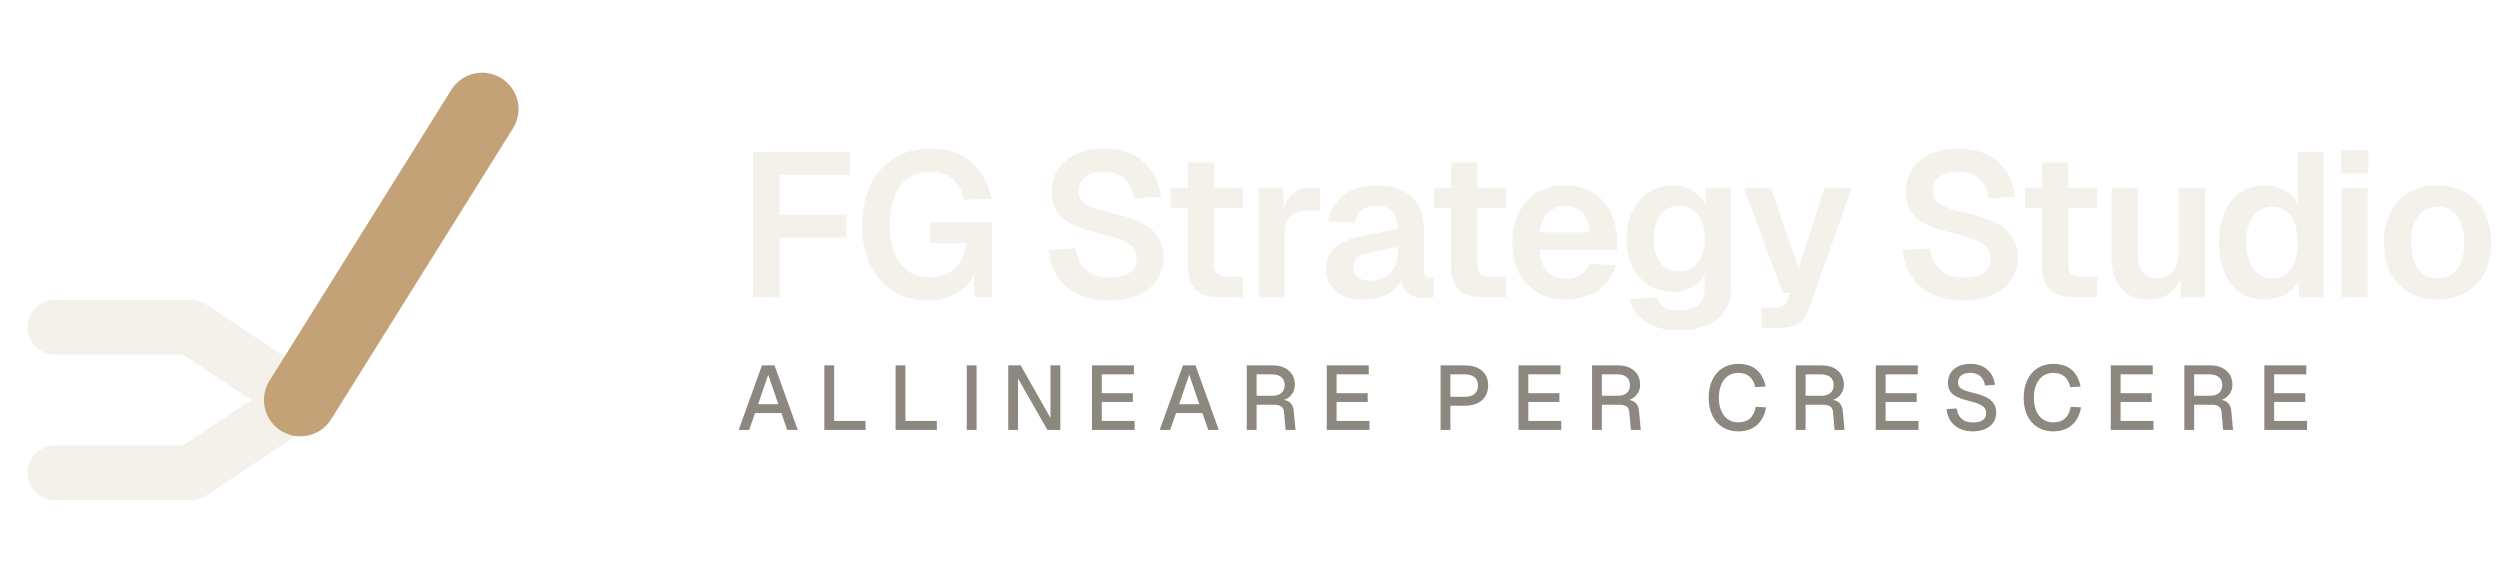
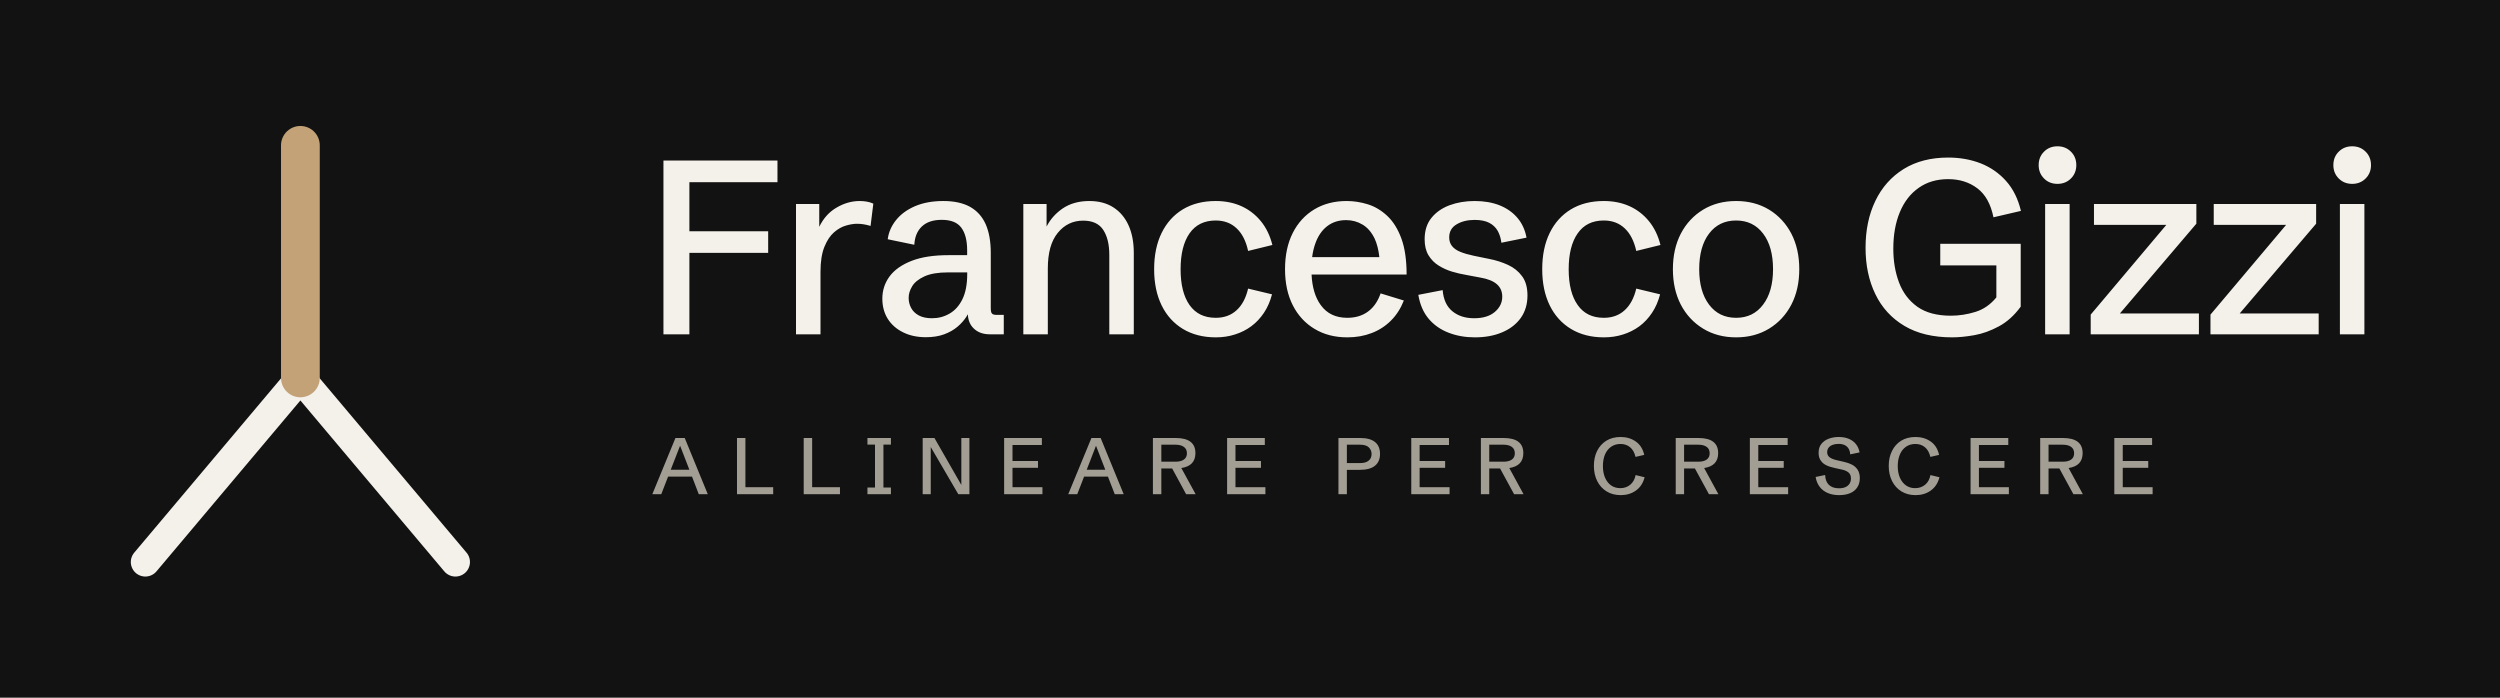
- <svg xmlns="http://www.w3.org/2000/svg" width="275" height="64" viewBox="0 0 274.93 64.00" role="img" aria-label="FG Strategy Studio">
-   <g>
-     <path d="M6 36 H21 L33 44" fill="none" stroke="#F4F1EA" stroke-width="6" stroke-linecap="round" stroke-linejoin="round" />
-     <path d="M6 52 H21 L33 44" fill="none" stroke="#F4F1EA" stroke-width="6" stroke-linecap="round" stroke-linejoin="round" />
-     <path d="M33 44 L53 12" fill="none" stroke="#C2A276" stroke-width="8" stroke-linecap="round" />
+ <svg xmlns="http://www.w3.org/2000/svg" width="344" height="96" viewBox="0 0 344 96" role="img" aria-label="Francesco Gizzi — Allineare per crescere">
+   <rect width="344" height="96" fill="#121212" />
+   <g transform="translate(8 14.66667) scale(0.6666667)">
+     <path d="M18 94 L50 56 M82 94 L50 56" fill="none" stroke="#F4F1EA" stroke-width="6" stroke-linecap="round" stroke-linejoin="round" />
+     <path d="M50 56 V8" fill="none" stroke="#C2A276" stroke-width="8" stroke-linecap="round" />
  </g>
-   <path transform="translate(81.00 32.69)" fill="#F4F1EA" d="M1.8 -15.975H12.487V-13.432H4.725V-9.067H12.082V-6.547H4.725V0.0H1.8Z M13.792 -7.965Q13.792 -10.373 14.681 -12.274Q15.57 -14.175 17.258 -15.255Q18.945 -16.335 21.24 -16.335Q24.165 -16.335 25.83 -14.884Q27.495 -13.432 28.035 -10.845L24.997 -10.688Q24.39 -13.792 21.262 -13.792Q19.08 -13.792 17.955 -12.161Q16.83 -10.53 16.83 -7.965Q16.83 -5.332 17.955 -3.757Q19.08 -2.183 21.307 -2.183Q23.04 -2.183 24.086 -3.24Q25.133 -4.297 25.245 -5.962H21.285V-8.235H28.08V0.0H26.19L26.078 -2.407Q25.47 -1.147 24.12 -0.394Q22.77 0.36 21.105 0.36Q18.855 0.36 17.201 -0.698Q15.547 -1.755 14.67 -3.634Q13.792 -5.513 13.792 -7.965Z M34.312 -5.197 37.282 -5.377Q37.508 -3.802 38.441 -2.981Q39.375 -2.16 41.017 -2.16Q42.435 -2.16 43.211 -2.689Q43.987 -3.217 43.987 -4.23Q43.987 -4.905 43.684 -5.355Q43.38 -5.805 42.536 -6.199Q41.692 -6.592 40.095 -6.975Q38.07 -7.447 36.889 -8.021Q35.707 -8.595 35.179 -9.45Q34.65 -10.305 34.65 -11.61Q34.65 -13.005 35.347 -14.074Q36.045 -15.143 37.339 -15.739Q38.633 -16.335 40.41 -16.335Q43.177 -16.335 44.786 -14.884Q46.395 -13.432 46.665 -11.025L43.718 -10.89Q43.56 -12.24 42.694 -13.027Q41.828 -13.815 40.365 -13.815Q39.105 -13.815 38.362 -13.241Q37.62 -12.667 37.62 -11.723Q37.62 -11.047 37.935 -10.642Q38.25 -10.237 39.004 -9.922Q39.758 -9.607 41.22 -9.27Q44.347 -8.595 45.652 -7.425Q46.957 -6.255 46.957 -4.388Q46.957 -2.947 46.215 -1.867Q45.472 -0.787 44.122 -0.214Q42.772 0.36 40.972 0.36Q38.025 0.36 36.27 -1.147Q34.515 -2.655 34.312 -5.197Z M49.635 -3.442V-9.787H47.745V-12.015H49.635V-14.827H52.515V-12.015H55.688V-9.787H52.515V-3.712Q52.515 -2.88 52.864 -2.554Q53.212 -2.228 54.0 -2.228H55.688V0.0H53.123Q51.323 0.0 50.479 -0.833Q49.635 -1.665 49.635 -3.442Z M57.398 -12.015H60.097L60.165 -9.697Q60.525 -10.89 61.234 -11.452Q61.942 -12.015 63.045 -12.015H64.147V-9.54H63.022Q61.627 -9.54 60.953 -8.921Q60.277 -8.303 60.277 -6.93V0.0H57.398Z M64.823 -3.015Q64.823 -4.545 65.779 -5.434Q66.735 -6.322 68.737 -6.705L72.72 -7.492Q72.72 -8.752 72.135 -9.405Q71.55 -10.057 70.425 -10.057Q68.377 -10.057 67.972 -8.19L65.025 -8.325Q65.385 -10.215 66.78 -11.25Q68.175 -12.285 70.425 -12.285Q72.968 -12.285 74.284 -10.991Q75.6 -9.697 75.6 -7.29V-2.925Q75.6 -2.453 75.757 -2.272Q75.915 -2.092 76.275 -2.092H76.657V0.0Q76.297 0.09 75.623 0.09Q74.565 0.09 73.924 -0.36Q73.282 -0.81 73.102 -1.867Q72.653 -0.9 71.561 -0.315Q70.47 0.27 69.007 0.27Q67.095 0.27 65.959 -0.596Q64.823 -1.462 64.823 -3.015ZM72.72 -4.86V-5.535L69.615 -4.905Q68.67 -4.725 68.243 -4.32Q67.815 -3.915 67.815 -3.285Q67.815 -2.587 68.276 -2.205Q68.737 -1.823 69.593 -1.823Q71.01 -1.823 71.865 -2.655Q72.72 -3.487 72.72 -4.86Z M78.593 -3.442V-9.787H76.703V-12.015H78.593V-14.827H81.472V-12.015H84.645V-9.787H81.472V-3.712Q81.472 -2.88 81.821 -2.554Q82.17 -2.228 82.957 -2.228H84.645V0.0H82.08Q80.28 0.0 79.436 -0.833Q78.593 -1.665 78.593 -3.442Z M85.32 -6.007Q85.32 -7.875 86.04 -9.304Q86.76 -10.732 88.076 -11.509Q89.392 -12.285 91.147 -12.285Q92.857 -12.285 94.151 -11.52Q95.445 -10.755 96.154 -9.304Q96.862 -7.853 96.862 -5.85V-5.197H88.312Q88.402 -3.645 89.167 -2.835Q89.932 -2.025 91.237 -2.025Q92.182 -2.025 92.835 -2.464Q93.487 -2.902 93.735 -3.69L96.682 -3.51Q96.188 -1.755 94.736 -0.742Q93.285 0.27 91.215 0.27Q89.438 0.27 88.099 -0.506Q86.76 -1.282 86.04 -2.7Q85.32 -4.117 85.32 -6.007ZM91.147 -10.012Q89.977 -10.012 89.224 -9.27Q88.47 -8.527 88.312 -7.132H93.87Q93.78 -8.572 93.06 -9.293Q92.34 -10.012 91.147 -10.012Z M98.235 0.225 101.205 0.022Q101.43 0.742 102.004 1.103Q102.578 1.462 103.703 1.462Q106.47 1.462 106.47 -0.99V-2.52Q106.043 -1.642 105.097 -1.114Q104.153 -0.585 102.983 -0.585Q101.498 -0.585 100.339 -1.316Q99.18 -2.047 98.528 -3.375Q97.875 -4.702 97.875 -6.412Q97.875 -8.123 98.516 -9.45Q99.157 -10.777 100.316 -11.531Q101.475 -12.285 102.938 -12.285Q104.22 -12.285 105.165 -11.711Q106.11 -11.137 106.56 -10.147V-12.015H109.373V-1.057Q109.373 1.215 107.843 2.43Q106.312 3.645 103.703 3.645Q101.407 3.645 100.035 2.734Q98.662 1.823 98.235 0.225ZM106.493 -6.502Q106.493 -8.145 105.728 -9.09Q104.963 -10.035 103.657 -10.035Q102.353 -10.035 101.61 -9.067Q100.868 -8.1 100.868 -6.435Q100.868 -4.77 101.621 -3.802Q102.375 -2.835 103.657 -2.835Q104.985 -2.835 105.739 -3.814Q106.493 -4.792 106.493 -6.502Z M112.725 1.147H114.255Q114.84 1.147 115.121 0.968Q115.403 0.787 115.582 0.36L115.898 -0.472H115.065L110.79 -12.015H113.76L116.797 -3.172L119.655 -12.015H122.648L117.945 1.26Q117.562 2.385 116.82 2.88Q116.078 3.375 114.773 3.375H112.725Z M128.273 -5.197 131.243 -5.377Q131.468 -3.802 132.401 -2.981Q133.335 -2.16 134.977 -2.16Q136.395 -2.16 137.171 -2.689Q137.947 -3.217 137.947 -4.23Q137.947 -4.905 137.644 -5.355Q137.34 -5.805 136.496 -6.199Q135.653 -6.592 134.055 -6.975Q132.03 -7.447 130.849 -8.021Q129.667 -8.595 129.139 -9.45Q128.61 -10.305 128.61 -11.61Q128.61 -13.005 129.308 -14.074Q130.005 -15.143 131.299 -15.739Q132.593 -16.335 134.37 -16.335Q137.137 -16.335 138.746 -14.884Q140.355 -13.432 140.625 -11.025L137.678 -10.89Q137.52 -12.24 136.654 -13.027Q135.787 -13.815 134.325 -13.815Q133.065 -13.815 132.322 -13.241Q131.58 -12.667 131.58 -11.723Q131.58 -11.047 131.895 -10.642Q132.21 -10.237 132.964 -9.922Q133.718 -9.607 135.18 -9.27Q138.308 -8.595 139.613 -7.425Q140.917 -6.255 140.917 -4.388Q140.917 -2.947 140.175 -1.867Q139.433 -0.787 138.082 -0.214Q136.732 0.36 134.933 0.36Q131.985 0.36 130.23 -1.147Q128.475 -2.655 128.273 -5.197Z M143.595 -3.442V-9.787H141.705V-12.015H143.595V-14.827H146.475V-12.015H149.648V-9.787H146.475V-3.712Q146.475 -2.88 146.824 -2.554Q147.172 -2.228 147.96 -2.228H149.648V0.0H147.082Q145.282 0.0 144.439 -0.833Q143.595 -1.665 143.595 -3.442Z M151.245 -4.275V-12.015H154.125V-4.995Q154.125 -3.487 154.62 -2.779Q155.115 -2.07 156.172 -2.07Q157.342 -2.07 157.984 -2.846Q158.625 -3.623 158.625 -5.107V-12.015H161.505V0.0H158.872L158.827 -2.002Q157.905 0.27 155.205 0.27Q153.36 0.27 152.302 -0.934Q151.245 -2.137 151.245 -4.275Z M163.058 -6.007Q163.058 -7.92 163.676 -9.337Q164.295 -10.755 165.42 -11.52Q166.545 -12.285 168.052 -12.285Q169.29 -12.285 170.246 -11.756Q171.202 -11.227 171.697 -10.305V-15.975H174.577V0.0H171.855L171.787 -1.777Q171.27 -0.81 170.28 -0.27Q169.29 0.27 168.052 0.27Q166.522 0.27 165.397 -0.495Q164.272 -1.26 163.665 -2.677Q163.058 -4.095 163.058 -6.007ZM171.697 -6.007Q171.697 -7.92 170.977 -8.933Q170.257 -9.945 168.907 -9.945Q167.58 -9.945 166.815 -8.887Q166.05 -7.83 166.05 -6.007Q166.05 -4.207 166.826 -3.139Q167.602 -2.07 168.907 -2.07Q170.235 -2.07 170.966 -3.094Q171.697 -4.117 171.697 -6.007Z M176.535 -12.015H179.415V0.0H176.535ZM176.49 -16.177H179.482V-13.612H176.49Z M181.192 -6.007Q181.192 -7.897 181.924 -9.315Q182.655 -10.732 183.994 -11.509Q185.332 -12.285 187.11 -12.285Q188.865 -12.285 190.204 -11.509Q191.542 -10.732 192.274 -9.315Q193.005 -7.897 193.005 -6.007Q193.005 -4.117 192.274 -2.7Q191.542 -1.282 190.204 -0.506Q188.865 0.27 187.11 0.27Q185.332 0.27 183.994 -0.506Q182.655 -1.282 181.924 -2.7Q181.192 -4.117 181.192 -6.007ZM190.035 -6.007Q190.035 -7.875 189.259 -8.91Q188.482 -9.945 187.11 -9.945Q185.715 -9.945 184.95 -8.91Q184.185 -7.875 184.185 -6.007Q184.185 -4.14 184.95 -3.105Q185.715 -2.07 187.11 -2.07Q188.505 -2.07 189.27 -3.105Q190.035 -4.14 190.035 -6.007Z" />
-   <path transform="translate(81.00 47.29)" fill="#8C8880" d="M2.78 -7.1H4.16L6.72 0.0H5.56L4.92 -1.85H2.02L1.37 0.0H0.22ZM4.58 -2.83 3.47 -6.07 2.36 -2.83Z M9.64 -7.1H10.72V-0.99H14.18V0.0H9.64Z M17.48 -7.1H18.56V-0.99H22.02V0.0H17.48Z M25.31 -7.1H26.39V0.0H25.31Z M29.87 -7.1H31.24L34.52 -1.31V-7.1H35.6V0.0H34.18L30.95 -5.66V0.0H29.87Z M39.08 -7.1H43.7V-6.11H40.16V-4.04H43.58V-3.08H40.16V-0.99H43.78V0.0H39.08Z M49.09 -7.1H50.47L53.03 0.0H51.87L51.23 -1.85H48.33L47.68 0.0H46.53ZM50.89 -2.83 49.78 -6.07 48.67 -2.83Z M56.11 -7.1H58.94Q60.07 -7.1 60.735 -6.52Q61.4 -5.94 61.4 -4.96Q61.4 -4.36 61.055 -3.91Q60.71 -3.46 60.19 -3.3Q61.18 -3.15 61.28 -2.07L61.47 0.0H60.38L60.21 -1.93Q60.18 -2.37 59.915 -2.57Q59.65 -2.77 59.07 -2.77H57.19V0.0H56.11ZM60.28 -4.93Q60.28 -5.5 59.915 -5.805Q59.55 -6.11 58.87 -6.11H57.19V-3.76H58.96Q59.57 -3.76 59.925 -4.065Q60.28 -4.37 60.28 -4.93Z M64.91 -7.1H69.53V-6.11H65.99V-4.04H69.41V-3.08H65.99V-0.99H69.61V0.0H64.91Z M77.43 -7.1H80.08Q81.29 -7.1 81.975 -6.515Q82.66 -5.93 82.66 -4.89Q82.66 -3.85 81.975 -3.255Q81.29 -2.66 80.08 -2.66H78.51V0.0H77.43ZM81.54 -4.89Q81.54 -5.5 81.165 -5.805Q80.79 -6.11 80.05 -6.11H78.51V-3.64H80.05Q80.78 -3.64 81.16 -3.955Q81.54 -4.27 81.54 -4.89Z M86.0 -7.1H90.62V-6.11H87.08V-4.04H90.5V-3.08H87.08V-0.99H90.7V0.0H86.0Z M94.09 -7.1H96.92Q98.05 -7.1 98.715 -6.52Q99.38 -5.94 99.38 -4.96Q99.38 -4.36 99.035 -3.91Q98.69 -3.46 98.17 -3.3Q99.16 -3.15 99.26 -2.07L99.45 0.0H98.36L98.19 -1.93Q98.16 -2.37 97.895 -2.57Q97.63 -2.77 97.05 -2.77H95.17V0.0H94.09ZM98.26 -4.93Q98.26 -5.5 97.895 -5.805Q97.53 -6.11 96.85 -6.11H95.17V-3.76H96.94Q97.55 -3.76 97.905 -4.065Q98.26 -4.37 98.26 -4.93Z M106.92 -3.54Q106.92 -4.67 107.325 -5.51Q107.73 -6.35 108.465 -6.805Q109.2 -7.26 110.17 -7.26Q111.45 -7.26 112.195 -6.615Q112.94 -5.97 113.18 -4.77L112.04 -4.71Q111.89 -5.46 111.425 -5.865Q110.96 -6.27 110.17 -6.27Q109.53 -6.27 109.05 -5.94Q108.57 -5.61 108.305 -4.995Q108.04 -4.38 108.04 -3.54Q108.04 -2.7 108.305 -2.09Q108.57 -1.48 109.05 -1.155Q109.53 -0.83 110.16 -0.83Q111 -0.83 111.48 -1.275Q111.96 -1.72 112.09 -2.54L113.23 -2.48Q113.02 -1.24 112.235 -0.54Q111.45 0.16 110.16 0.16Q109.2 0.16 108.465 -0.285Q107.73 -0.73 107.325 -1.565Q106.92 -2.4 106.92 -3.54Z M116.5 -7.1H119.33Q120.46 -7.1 121.125 -6.52Q121.79 -5.94 121.79 -4.96Q121.79 -4.36 121.445 -3.91Q121.1 -3.46 120.58 -3.3Q121.57 -3.15 121.67 -2.07L121.86 0.0H120.77L120.6 -1.93Q120.57 -2.37 120.305 -2.57Q120.04 -2.77 119.46 -2.77H117.58V0.0H116.5ZM120.67 -4.93Q120.67 -5.5 120.305 -5.805Q119.94 -6.11 119.26 -6.11H117.58V-3.76H119.35Q119.96 -3.76 120.315 -4.065Q120.67 -4.37 120.67 -4.93Z M125.3 -7.1H129.92V-6.11H126.38V-4.04H129.8V-3.08H126.38V-0.99H130.0V0.0H125.3Z M133.09 -2.29 134.2 -2.36Q134.3 -1.61 134.75 -1.215Q135.2 -0.82 135.99 -0.82Q136.69 -0.82 137.065 -1.08Q137.44 -1.34 137.44 -1.84Q137.44 -2.16 137.29 -2.385Q137.14 -2.61 136.735 -2.805Q136.33 -3.0 135.56 -3.19Q134.69 -3.4 134.19 -3.655Q133.69 -3.91 133.465 -4.275Q133.24 -4.64 133.24 -5.2Q133.24 -5.81 133.535 -6.275Q133.83 -6.74 134.39 -7.0Q134.95 -7.26 135.7 -7.26Q136.88 -7.26 137.585 -6.625Q138.29 -5.99 138.41 -4.95L137.31 -4.89Q137.22 -5.53 136.805 -5.905Q136.39 -6.28 135.68 -6.28Q135.07 -6.28 134.71 -5.995Q134.35 -5.71 134.35 -5.24Q134.35 -4.92 134.495 -4.725Q134.64 -4.53 135.005 -4.38Q135.37 -4.23 136.08 -4.06Q137.42 -3.75 137.985 -3.23Q138.55 -2.71 138.55 -1.9Q138.55 -1.27 138.225 -0.805Q137.9 -0.34 137.315 -0.09Q136.73 0.16 135.97 0.16Q135.13 0.16 134.505 -0.145Q133.88 -0.45 133.515 -1.005Q133.15 -1.56 133.09 -2.29Z M141.57 -3.54Q141.57 -4.67 141.975 -5.51Q142.38 -6.35 143.115 -6.805Q143.85 -7.26 144.82 -7.26Q146.1 -7.26 146.845 -6.615Q147.59 -5.97 147.83 -4.77L146.69 -4.71Q146.54 -5.46 146.075 -5.865Q145.61 -6.27 144.82 -6.27Q144.18 -6.27 143.7 -5.94Q143.22 -5.61 142.955 -4.995Q142.69 -4.38 142.69 -3.54Q142.69 -2.7 142.955 -2.09Q143.22 -1.48 143.7 -1.155Q144.18 -0.83 144.81 -0.83Q145.65 -0.83 146.13 -1.275Q146.61 -1.72 146.74 -2.54L147.88 -2.48Q147.67 -1.24 146.885 -0.54Q146.1 0.16 144.81 0.16Q143.85 0.16 143.115 -0.285Q142.38 -0.73 141.975 -1.565Q141.57 -2.4 141.57 -3.54Z M151.15 -7.1H155.77V-6.11H152.23V-4.04H155.65V-3.08H152.23V-0.99H155.85V0.0H151.15Z M159.24 -7.1H162.07Q163.2 -7.1 163.865 -6.52Q164.53 -5.94 164.53 -4.96Q164.53 -4.36 164.185 -3.91Q163.84 -3.46 163.32 -3.3Q164.31 -3.15 164.41 -2.07L164.6 0.0H163.51L163.34 -1.93Q163.31 -2.37 163.045 -2.57Q162.78 -2.77 162.2 -2.77H160.32V0.0H159.24ZM163.41 -4.93Q163.41 -5.5 163.045 -5.805Q162.68 -6.11 162.0 -6.11H160.32V-3.76H162.09Q162.7 -3.76 163.055 -4.065Q163.41 -4.37 163.41 -4.93Z M168.04 -7.1H172.66V-6.11H169.12V-4.04H172.54V-3.08H169.12V-0.99H172.74V0.0H168.04Z" />
+   <path d="M94.86 46L91.29 46L91.29 22.09L106.98 22.09L106.98 25.07L94.86 25.07L94.86 31.82L105.70 31.82L105.70 34.79L94.86 34.79L94.86 46Z M112.90 46L109.53 46L109.53 28.07L112.73 28.07L112.73 31.21Q113.55 29.51 115.02 28.62L115.02 28.62Q116.60 27.66 118.29 27.66L118.29 27.66Q118.77 27.66 119.26 27.74Q119.74 27.82 120.17 28.02L120.17 28.02L119.79 31.09Q118.84 30.79 117.91 30.79L117.91 30.79Q117.28 30.79 116.43 31.03Q115.57 31.27 114.77 31.96Q113.98 32.64 113.44 33.96Q112.90 35.28 112.90 37.42L112.90 37.42L112.90 46Z M127.40 46.40L127.40 46.40Q125.62 46.40 124.27 45.73Q122.92 45.07 122.16 43.88Q121.41 42.68 121.41 41.10L121.41 41.10Q121.41 39.39 122.40 38.04Q123.40 36.69 125.42 35.90Q127.43 35.11 130.50 35.11L130.50 35.11L133.08 35.11L133.08 34.45Q133.08 32.40 132.27 31.32Q131.47 30.25 129.59 30.25L129.59 30.25Q127.80 30.25 126.84 31.17Q125.89 32.09 125.81 33.68L125.81 33.68L122.15 32.92Q122.34 31.47 123.30 30.28Q124.26 29.08 125.91 28.37Q127.57 27.66 129.81 27.66L129.81 27.66Q132.03 27.66 133.48 28.46Q134.92 29.27 135.63 30.85Q136.33 32.44 136.33 34.79L136.33 34.79L136.33 42.41Q136.33 42.96 136.49 43.14Q136.65 43.33 137.16 43.33L137.16 43.33L138.12 43.33L138.12 46L136.18 46Q134.84 46 134.01 45.22L134.01 45.22Q133.21 44.46 133.18 43.24L133.18 43.24Q133.09 43.39 132.99 43.56L132.99 43.56Q132.51 44.31 131.76 44.95Q131.00 45.60 129.92 46Q128.84 46.40 127.40 46.40ZM128.25 43.79L128.25 43.79Q129.56 43.79 130.66 43.15Q131.77 42.51 132.43 41.17Q133.09 39.82 133.09 37.70L133.09 37.70L133.09 37.48L130.49 37.48Q128.40 37.48 127.20 38.03Q126.01 38.58 125.52 39.38Q125.03 40.19 125.03 40.97L125.03 40.97Q125.03 41.73 125.37 42.37Q125.71 43.01 126.42 43.40Q127.13 43.79 128.25 43.79Z M144.18 46L140.81 46L140.81 28.07L144.01 28.07L144.01 31.17Q144.76 29.71 146.17 28.72L146.17 28.72Q147.70 27.66 149.89 27.66L149.89 27.66Q151.85 27.66 153.21 28.54Q154.57 29.42 155.29 31.01Q156.01 32.60 156.01 34.81L156.01 34.81L156.01 46L152.64 46L152.64 35.06Q152.64 32.92 151.81 31.64Q150.98 30.36 149.04 30.36L149.04 30.36Q146.92 30.36 145.55 32.04Q144.18 33.71 144.18 36.94L144.18 36.94L144.18 46Z M167.30 46.42L167.30 46.42Q164.69 46.42 162.78 45.27Q160.87 44.12 159.84 42.02Q158.81 39.91 158.81 37.04L158.81 37.04Q158.81 34.15 159.84 32.05Q160.87 29.95 162.77 28.80Q164.67 27.66 167.28 27.66L167.28 27.66Q169.24 27.66 170.82 28.37Q172.39 29.08 173.50 30.44Q174.60 31.79 175.08 33.71L175.08 33.71L171.74 34.53Q171.30 32.49 170.16 31.42Q169.02 30.34 167.28 30.34L167.28 30.34Q164.92 30.34 163.68 32.11Q162.45 33.88 162.45 37.05L162.45 37.05Q162.45 40.22 163.68 41.97Q164.92 43.73 167.28 43.73L167.28 43.73Q169.01 43.73 170.14 42.70Q171.28 41.68 171.74 39.71L171.74 39.71L175.03 40.50Q174.65 41.95 173.92 43.04Q173.19 44.14 172.18 44.89Q171.18 45.63 169.94 46.02Q168.71 46.42 167.30 46.42Z M185.40 46.42L185.40 46.42Q182.81 46.42 180.89 45.26Q178.96 44.11 177.89 42.01Q176.82 39.91 176.82 37.04Q176.82 34.16 177.88 32.06Q178.94 29.96 180.85 28.81Q182.76 27.66 185.30 27.66L185.30 27.66Q186.75 27.66 188.21 28.11Q189.67 28.57 190.88 29.70Q192.09 30.83 192.82 32.79Q193.55 34.76 193.55 37.78L193.55 37.78L180.47 37.78Q180.60 40.42 181.73 41.97L181.73 41.97Q182.99 43.73 185.38 43.73L185.38 43.73Q187.08 43.73 188.24 42.87Q189.40 42.02 189.97 40.37L189.97 40.37L193.17 41.35Q192.52 43.00 191.39 44.12Q190.26 45.25 188.74 45.83Q187.21 46.42 185.40 46.42ZM180.55 35.38L180.55 35.38L189.80 35.38Q189.63 33.86 189.15 32.83L189.15 32.83Q188.51 31.51 187.48 30.90Q186.46 30.29 185.23 30.29L185.23 30.29Q183.72 30.29 182.65 31.10Q181.58 31.91 181.02 33.42L181.02 33.42Q180.69 34.30 180.55 35.38Z M202.94 46.42L202.94 46.42Q200.97 46.42 199.32 45.78Q197.68 45.15 196.59 43.87Q195.50 42.58 195.16 40.57L195.16 40.57L198.51 39.92Q198.67 41.87 199.85 42.83Q201.02 43.79 202.84 43.79L202.84 43.79Q204.67 43.79 205.69 42.92Q206.71 42.05 206.71 40.82L206.71 40.82Q206.71 39.76 205.97 39.11Q205.23 38.46 203.72 38.20L203.72 38.20L201.70 37.82Q200.80 37.67 199.81 37.38Q198.82 37.08 197.97 36.55Q197.11 36.02 196.57 35.14Q196.03 34.26 196.03 32.92L196.03 32.92Q196.03 31.14 196.96 29.99Q197.89 28.83 199.46 28.24Q201.03 27.66 202.91 27.66L202.91 27.66Q204.85 27.66 206.34 28.25Q207.84 28.85 208.79 29.97Q209.75 31.09 210.05 32.70L210.05 32.70L206.59 33.40Q206.48 32.47 206.08 31.76Q205.68 31.06 204.92 30.66Q204.15 30.26 202.91 30.26L202.91 30.26Q201.45 30.26 200.43 30.87Q199.41 31.47 199.41 32.67L199.41 32.67Q199.41 33.37 199.80 33.86Q200.19 34.35 200.93 34.65Q201.68 34.96 202.78 35.19L202.78 35.19L204.88 35.62Q206.29 35.89 207.50 36.45Q208.70 37.00 209.44 38.01Q210.18 39.01 210.18 40.65L210.18 40.65Q210.18 42.46 209.25 43.76Q208.32 45.05 206.69 45.73Q205.07 46.42 202.94 46.42Z M220.70 46.42L220.70 46.42Q218.09 46.42 216.18 45.27Q214.27 44.12 213.24 42.02Q212.21 39.91 212.21 37.04L212.21 37.04Q212.21 34.15 213.24 32.05Q214.27 29.95 216.17 28.80Q218.07 27.66 220.68 27.66L220.68 27.66Q222.64 27.66 224.22 28.37Q225.79 29.08 226.90 30.44Q228.00 31.79 228.48 33.71L228.48 33.71L225.15 34.53Q224.70 32.49 223.56 31.42Q222.42 30.34 220.68 30.34L220.68 30.34Q218.32 30.34 217.09 32.11Q215.85 33.88 215.85 37.05L215.85 37.05Q215.85 40.22 217.09 41.97Q218.32 43.73 220.68 43.73L220.68 43.73Q222.41 43.73 223.54 42.70Q224.68 41.68 225.15 39.71L225.15 39.71L228.43 40.50Q228.05 41.95 227.32 43.04Q226.59 44.14 225.59 44.89Q224.58 45.63 223.35 46.02Q222.11 46.42 220.70 46.42Z M238.89 46.42L238.89 46.42Q236.31 46.42 234.35 45.22Q232.38 44.02 231.28 41.92Q230.19 39.81 230.19 37.04L230.19 37.04Q230.19 34.26 231.28 32.15Q232.38 30.05 234.35 28.85Q236.31 27.66 238.89 27.66L238.89 27.66Q241.46 27.66 243.43 28.85Q245.39 30.05 246.49 32.15Q247.58 34.26 247.58 37.04L247.58 37.04Q247.58 39.81 246.49 41.92Q245.39 44.02 243.43 45.22Q241.46 46.42 238.89 46.42ZM238.89 43.73L238.89 43.73Q241.24 43.73 242.60 41.92Q243.97 40.12 243.97 37.04L243.97 37.04Q243.97 33.93 242.60 32.14Q241.24 30.34 238.89 30.34L238.89 30.34Q236.53 30.34 235.17 32.14Q233.81 33.93 233.81 37.04L233.81 37.04Q233.81 40.12 235.17 41.92Q236.53 43.73 238.89 43.73Z  M268.62 46.42L268.62 46.42Q264.69 46.42 262.04 44.84Q259.39 43.26 258.05 40.48Q256.70 37.70 256.70 34.10L256.70 34.10Q256.70 30.43 258.05 27.64Q259.39 24.85 261.94 23.26Q264.49 21.68 268.07 21.68L268.07 21.68Q270.50 21.68 272.55 22.48Q274.60 23.29 276.04 24.91Q277.49 26.53 278.08 29.02L278.08 29.02L274.30 29.90Q273.75 27.17 272.08 25.91Q270.41 24.65 268.07 24.65L268.07 24.65Q265.70 24.65 264.01 25.85Q262.31 27.04 261.42 29.19Q260.52 31.34 260.52 34.23L260.52 34.23Q260.52 36.79 261.31 38.88Q262.10 40.97 263.83 42.21Q265.57 43.44 268.44 43.44L268.44 43.44Q270.13 43.44 271.81 42.92Q273.49 42.40 274.70 40.92L274.70 40.92L274.70 36.52L266.98 36.52L266.98 33.55L278.05 33.55L278.05 42.20Q276.72 44.01 275.04 44.91Q273.35 45.82 271.67 46.12Q269.98 46.42 268.62 46.42Z M284.78 46L281.41 46L281.41 28.07L284.78 28.07L284.78 46ZM283.11 25.30L283.11 25.30Q281.99 25.30 281.26 24.56Q280.52 23.82 280.52 22.72L280.52 22.72Q280.52 21.60 281.26 20.87Q281.99 20.13 283.11 20.13L283.11 20.13Q284.22 20.13 284.96 20.87Q285.70 21.60 285.70 22.72L285.70 22.72Q285.70 23.82 284.96 24.56Q284.22 25.30 283.11 25.30Z M302.57 46L287.68 46L287.68 43.29L298.09 30.94L288.13 30.94L288.13 28.07L302.22 28.07L302.22 30.78L291.70 43.13L302.57 43.13L302.57 46Z M319.05 46L304.16 46L304.16 43.29L314.57 30.94L304.61 30.94L304.61 28.07L318.70 28.07L318.70 30.78L308.18 43.13L319.05 43.13L319.05 46Z M325.34 46L321.97 46L321.97 28.07L325.34 28.07L325.34 46ZM323.66 25.30L323.66 25.30Q322.55 25.30 321.81 24.56Q321.07 23.82 321.07 22.72L321.07 22.72Q321.07 21.60 321.81 20.87Q322.55 20.13 323.66 20.13L323.66 20.13Q324.77 20.13 325.51 20.87Q326.25 21.60 326.25 22.72L326.25 22.72Q326.25 23.82 325.51 24.56Q324.77 25.30 323.66 25.30Z " fill="#F4F1EA" />
+   <path d="M90.99 68L89.76 68L92.94 60.27L94.22 60.27L97.39 68L96.15 68L95.22 65.58L91.93 65.58L90.99 68ZM92.29 64.64L94.86 64.64L93.58 61.33L92.29 64.64Z M106.39 68L101.41 68L101.41 60.27L102.57 60.27L102.57 67.04L106.39 67.04L106.39 68Z M115.58 68L110.59 68L110.59 60.27L111.75 60.27L111.75 67.04L115.58 67.04L115.58 68Z M122.59 68L119.36 68L119.36 67.08L120.40 67.08L120.40 61.18L119.36 61.18L119.36 60.27L122.59 60.27L122.59 61.18L121.56 61.18L121.56 67.08L122.59 67.08L122.59 68Z M128.07 68L126.96 68L126.96 60.27L128.58 60.27L132.28 66.73L132.28 60.27L133.39 60.27L133.39 68L131.86 68L128.07 61.51L128.07 68Z M143.44 68L138.17 68L138.17 60.27L143.36 60.27L143.36 61.23L139.32 61.23L139.32 63.43L142.83 63.43L142.83 64.37L139.32 64.37L139.32 67.04L143.44 67.04L143.44 68Z M148.23 68L146.99 68L150.18 60.27L151.45 60.27L154.62 68L153.39 68L152.45 65.58L149.17 65.58L148.23 68ZM149.53 64.64L152.09 64.64L150.81 61.33L149.53 64.64Z M159.80 68L158.64 68L158.64 60.27L161.78 60.27Q164.49 60.27 164.49 62.35L164.49 62.35Q164.49 64.11 162.55 64.40L162.55 64.40L164.52 68L163.21 68L161.29 64.46L159.80 64.46L159.80 68ZM159.80 61.19L159.80 63.53L161.75 63.53Q162.50 63.53 162.91 63.23Q163.32 62.94 163.32 62.37L163.32 62.37Q163.32 61.80 162.91 61.50Q162.50 61.19 161.75 61.19L161.75 61.19L159.80 61.19Z M174.12 68L168.85 68L168.85 60.27L174.04 60.27L174.04 61.23L170.00 61.23L170.00 63.43L173.51 63.43L173.51 64.37L170.00 64.37L170.00 67.04L174.12 67.04L174.12 68Z  M185.33 68L184.17 68L184.17 60.27L187.18 60.27Q188.53 60.27 189.21 60.83Q189.89 61.39 189.89 62.46L189.89 62.46Q189.89 63.52 189.20 64.08Q188.51 64.65 187.11 64.65L187.11 64.65L185.33 64.65L185.33 68ZM185.33 61.19L185.33 63.72L187.15 63.72Q187.92 63.72 188.32 63.39Q188.73 63.06 188.73 62.47L188.73 62.47Q188.73 61.95 188.36 61.57Q187.99 61.19 187.14 61.19L187.14 61.19L185.33 61.19Z M199.46 68L194.19 68L194.19 60.27L199.38 60.27L199.38 61.23L195.34 61.23L195.34 63.43L198.85 63.43L198.85 64.37L195.34 64.37L195.34 67.04L199.46 67.04L199.46 68Z M204.92 68L203.77 68L203.77 60.27L206.90 60.27Q209.61 60.27 209.61 62.35L209.61 62.35Q209.61 64.11 207.68 64.40L207.68 64.40L209.64 68L208.34 68L206.41 64.46L204.92 64.46L204.92 68ZM204.92 61.19L204.92 63.53L206.88 63.53Q207.63 63.53 208.04 63.23Q208.44 62.94 208.44 62.37L208.44 62.37Q208.44 61.80 208.04 61.50Q207.63 61.19 206.87 61.19L206.87 61.19L204.92 61.19Z  M223.02 68.13L223.02 68.13Q221.90 68.13 221.07 67.62Q220.24 67.11 219.78 66.20Q219.32 65.29 219.32 64.10L219.32 64.10Q219.32 62.94 219.76 62.05Q220.21 61.15 221.03 60.64Q221.86 60.13 223.00 60.13L223.00 60.13Q224.20 60.13 225.08 60.75Q225.96 61.36 226.25 62.59L226.25 62.59L225.05 62.87Q224.83 61.96 224.29 61.53Q223.75 61.09 222.99 61.09L222.99 61.09Q222.22 61.09 221.68 61.48Q221.13 61.87 220.84 62.55Q220.56 63.24 220.56 64.13L220.56 64.13Q220.56 65.04 220.85 65.72Q221.15 66.41 221.68 66.79Q222.22 67.17 222.96 67.17L222.96 67.17Q223.75 67.17 224.32 66.70Q224.90 66.22 225.06 65.37L225.06 65.37L226.30 65.67Q225.99 66.87 225.10 67.50Q224.22 68.13 223.02 68.13Z M231.73 68L230.58 68L230.58 60.27L233.71 60.27Q236.42 60.27 236.42 62.35L236.42 62.35Q236.42 64.11 234.49 64.40L234.49 64.40L236.45 68L235.15 68L233.22 64.46L231.73 64.46L231.73 68ZM231.73 61.19L231.73 63.53L233.69 63.53Q234.44 63.53 234.85 63.23Q235.25 62.94 235.25 62.37L235.25 62.37Q235.25 61.80 234.85 61.50Q234.44 61.19 233.68 61.19L233.68 61.19L231.73 61.19Z M246.05 68L240.78 68L240.78 60.27L245.98 60.27L245.98 61.23L241.94 61.23L241.94 63.43L245.44 63.43L245.44 64.37L241.94 64.37L241.94 67.04L246.05 67.04L246.05 68Z M253.06 68.13L253.06 68.13Q252.18 68.13 251.50 67.84Q250.82 67.55 250.39 66.99Q249.96 66.43 249.83 65.63L249.83 65.63L251.14 65.36Q251.17 66.25 251.66 66.72Q252.15 67.19 253.04 67.19L253.04 67.19Q253.58 67.19 253.95 67.02Q254.31 66.85 254.50 66.55Q254.69 66.24 254.69 65.84L254.69 65.84Q254.69 65.29 254.35 65.01Q254.01 64.73 253.43 64.61L253.43 64.61L252.48 64.40Q252.17 64.34 251.79 64.22Q251.40 64.10 251.05 63.88Q250.70 63.65 250.47 63.27Q250.24 62.89 250.24 62.30L250.24 62.30Q250.24 61.54 250.63 61.07Q251.02 60.59 251.65 60.36Q252.27 60.13 253.01 60.13L253.01 60.13Q253.82 60.13 254.41 60.39Q255.01 60.64 255.38 61.11Q255.75 61.58 255.88 62.25L255.88 62.25L254.59 62.52Q254.55 62.05 254.37 61.74Q254.18 61.42 253.84 61.25Q253.50 61.08 252.98 61.08L252.98 61.08Q252.55 61.08 252.20 61.20Q251.84 61.33 251.63 61.58Q251.42 61.83 251.42 62.23L251.42 62.23Q251.42 62.67 251.75 62.92Q252.09 63.18 252.81 63.34L252.81 63.34L253.77 63.56Q254.31 63.68 254.80 63.92Q255.30 64.17 255.60 64.62Q255.91 65.07 255.91 65.80L255.91 65.80Q255.91 66.54 255.56 67.06Q255.22 67.59 254.58 67.86Q253.94 68.13 253.06 68.13Z M263.59 68.13L263.59 68.13Q262.48 68.13 261.64 67.62Q260.81 67.11 260.35 66.20Q259.89 65.29 259.89 64.10L259.89 64.10Q259.89 62.94 260.34 62.05Q260.78 61.15 261.60 60.64Q262.43 60.13 263.58 60.13L263.58 60.13Q264.77 60.13 265.66 60.75Q266.54 61.36 266.82 62.59L266.82 62.59L265.62 62.87Q265.40 61.96 264.86 61.53Q264.32 61.09 263.57 61.09L263.57 61.09Q262.79 61.09 262.25 61.48Q261.70 61.87 261.42 62.55Q261.13 63.24 261.13 64.13L261.13 64.13Q261.13 65.04 261.42 65.72Q261.72 66.41 262.26 66.79Q262.79 67.17 263.53 67.17L263.53 67.17Q264.32 67.17 264.90 66.70Q265.47 66.22 265.63 65.37L265.63 65.37L266.87 65.67Q266.56 66.87 265.67 67.50Q264.79 68.13 263.59 68.13Z M276.42 68L271.15 68L271.15 60.27L276.34 60.27L276.34 61.23L272.30 61.23L272.30 63.43L275.81 63.43L275.81 64.37L272.30 64.37L272.30 67.04L276.42 67.04L276.42 68Z M281.88 68L280.73 68L280.73 60.27L283.86 60.27Q286.57 60.27 286.57 62.35L286.57 62.35Q286.57 64.11 284.64 64.40L284.64 64.40L286.60 68L285.30 68L283.37 64.46L281.88 64.46L281.88 68ZM281.88 61.19L281.88 63.53L283.84 63.53Q284.59 63.53 285.00 63.23Q285.40 62.94 285.40 62.37L285.40 62.37Q285.40 61.80 285.00 61.50Q284.59 61.19 283.83 61.19L283.83 61.19L281.88 61.19Z M296.20 68L290.93 68L290.93 60.27L296.13 60.27L296.13 61.23L292.09 61.23L292.09 63.43L295.60 63.43L295.60 64.37L292.09 64.37L292.09 67.04L296.20 67.04L296.20 68Z " fill="#A39E94" />
</svg>
